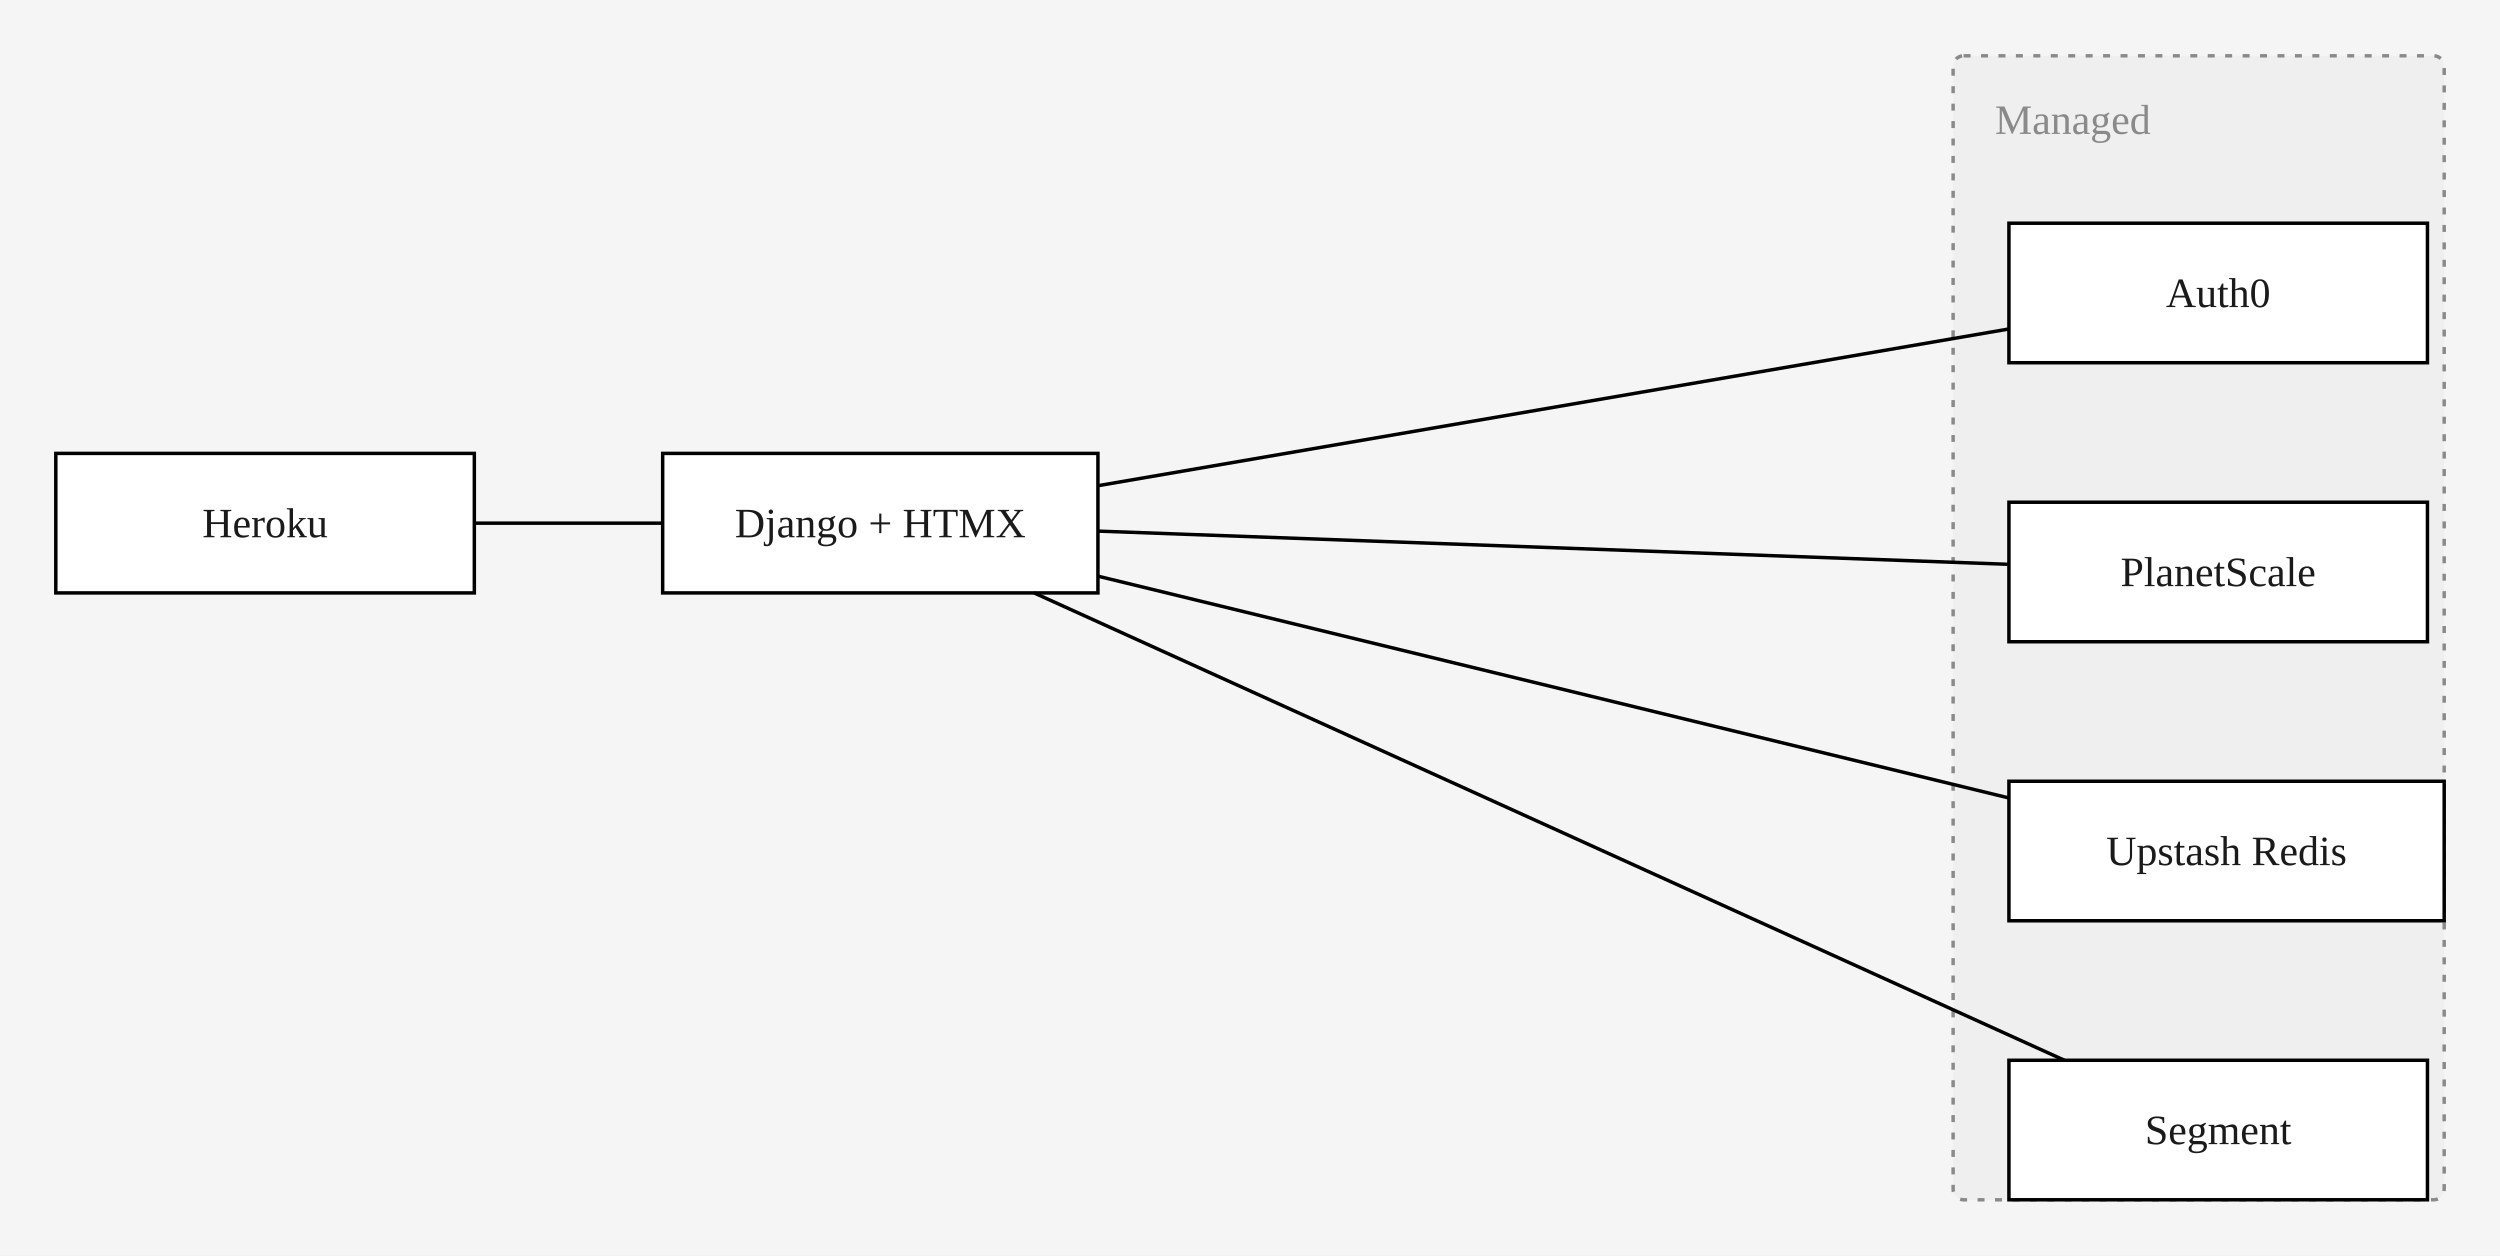
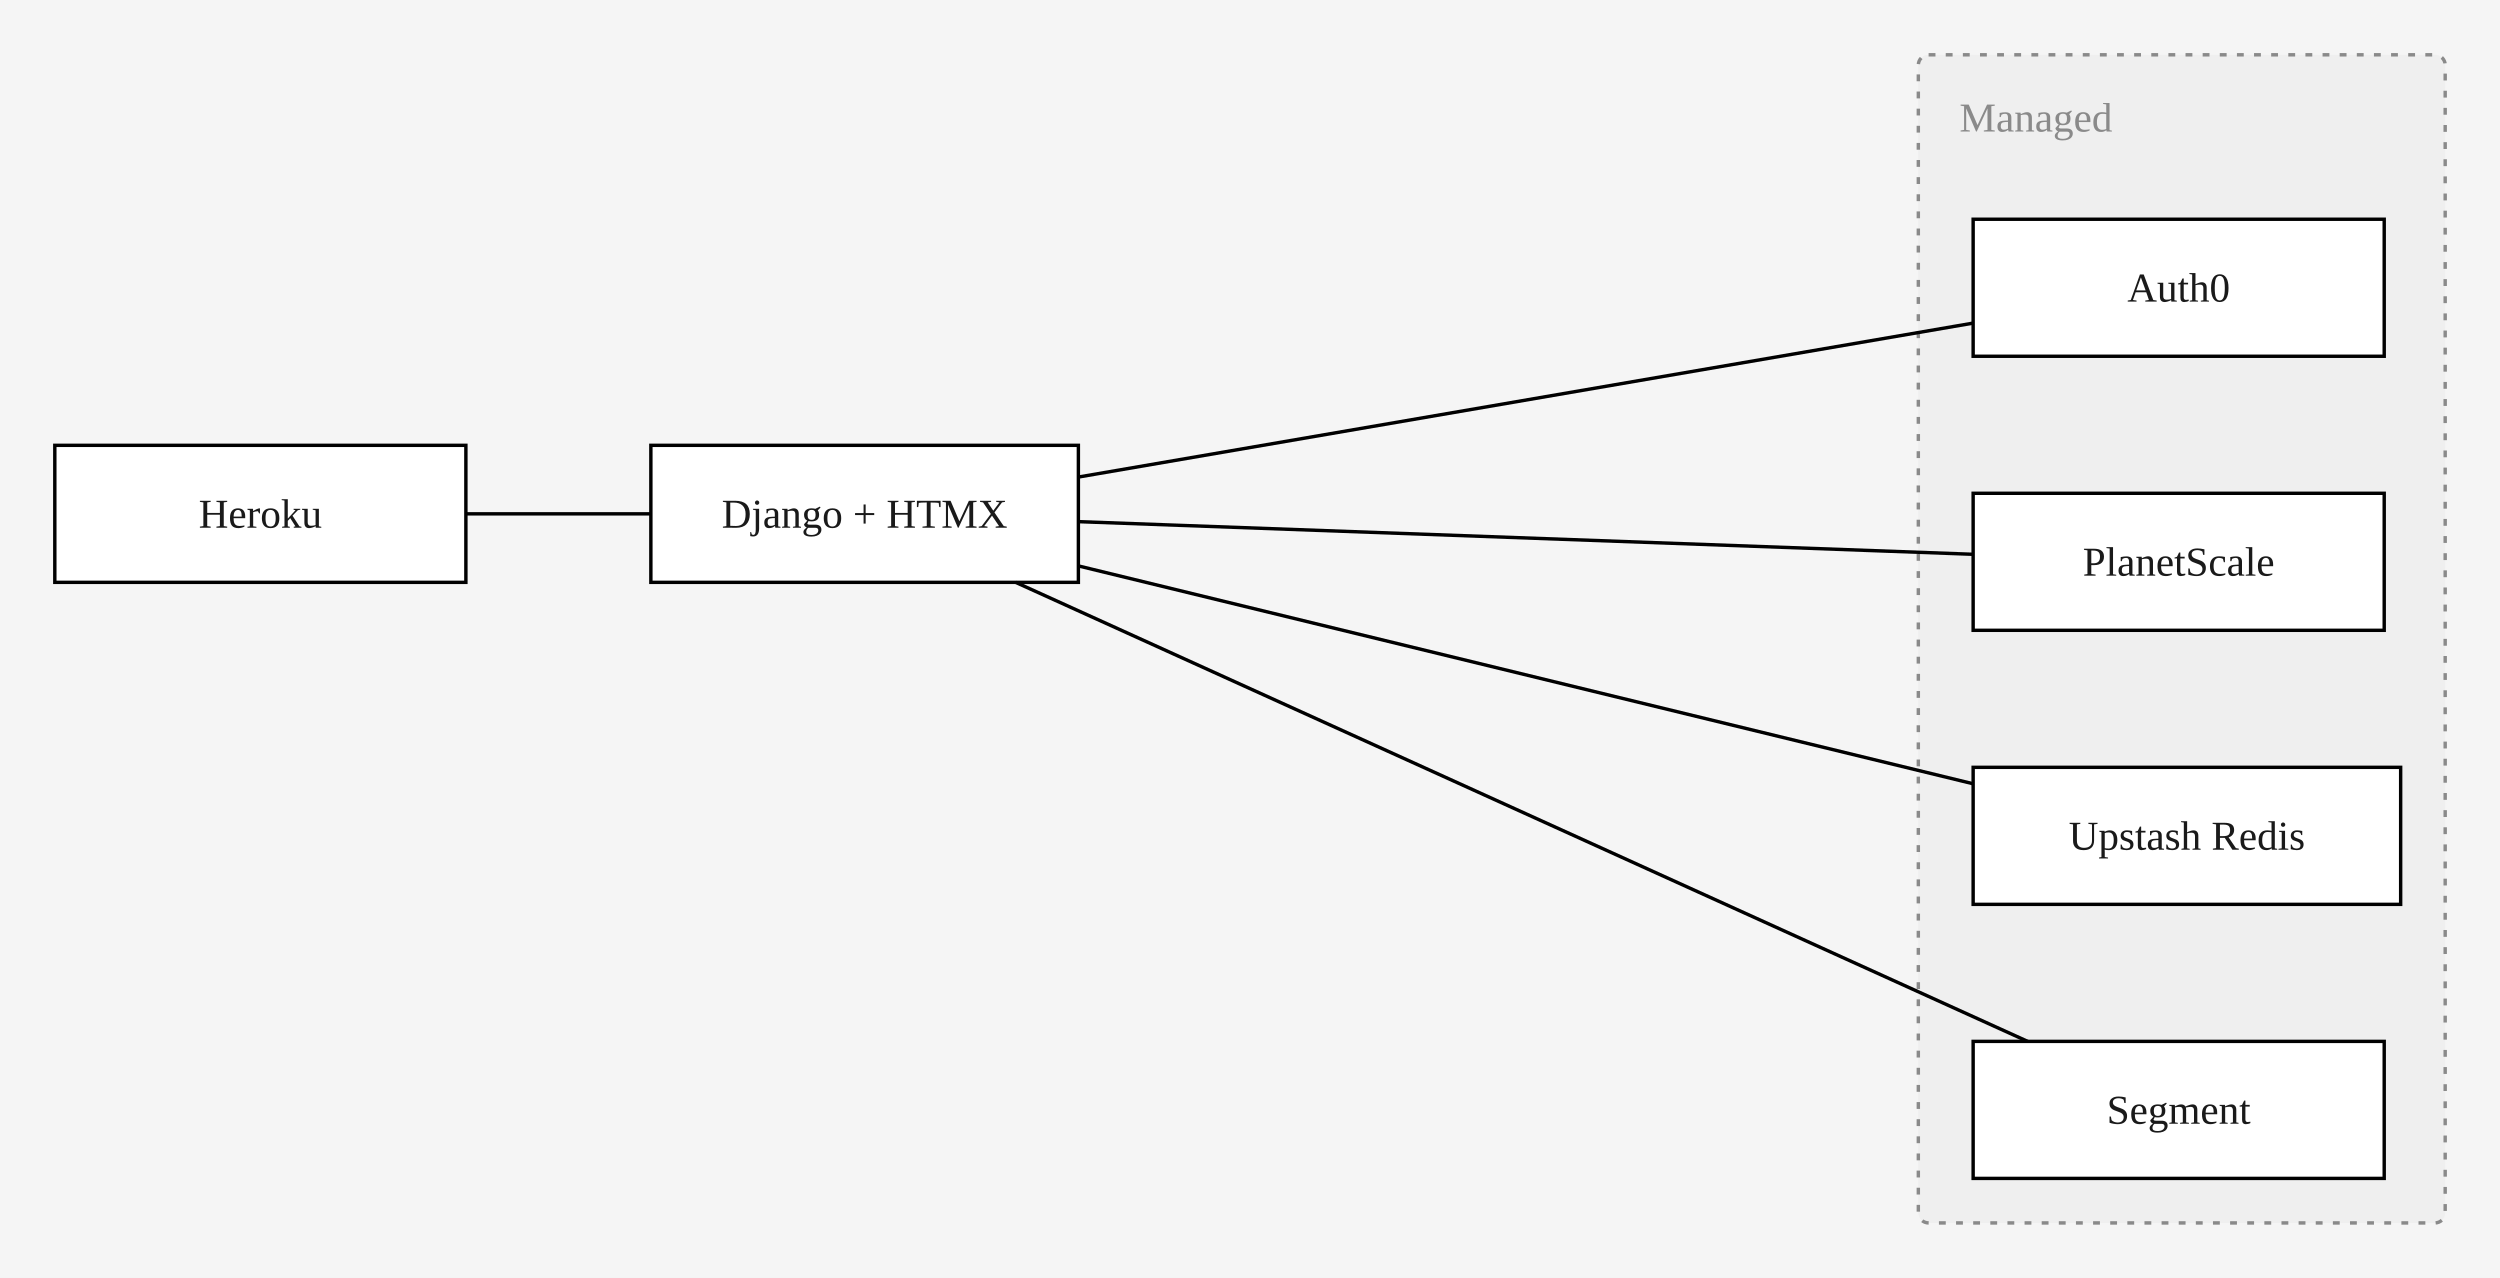
- <svg xmlns="http://www.w3.org/2000/svg" viewBox="0.00 0.00 716.80 360.00" width="716.80" height="360.00">
-   <rect x="0.00" y="0.00" width="716.80" height="360.00" fill="#F5F5F5" />
+ <svg xmlns="http://www.w3.org/2000/svg" viewBox="0.00 0.00 729.80 373.00" width="729.80" height="373.00">
+   <rect x="0.00" y="0.00" width="729.80" height="373.00" fill="#F5F5F5" />
  <g id="group-hosted" data-element-id="hosted" data-kind="group">
-     <rect x="560.00" y="16.00" width="140.80" height="328.00" rx="3.00" fill="#8A8A8A" fill-opacity="0.06" stroke="#8A8A8A" stroke-width="1.00" stroke-dasharray="2,3" />
+     <rect x="560.00" y="16.00" width="153.80" height="341.00" rx="3.00" fill="#8A8A8A" fill-opacity="0.06" stroke="#8A8A8A" stroke-width="1.00" stroke-dasharray="2,3" />
    <text x="572.00" y="38.40" text-anchor="start" fill="#8A8A8A">
      <tspan x="572.00" dy="0">Managed</tspan>
    </text>
  </g>
  <g id="node-app" data-element-id="app" data-kind="node">
    <rect x="190.00" y="130.00" width="124.80" height="40.00" rx="0.00" fill="#FFFFFF" stroke="#000000" />
    <text x="252.40" y="150.00" text-anchor="middle" dominant-baseline="central" fill="#1a1a1a">
      <tspan x="252.40" dy="0">Django + HTMX</tspan>
    </text>
  </g>
  <g id="node-auth0" data-element-id="auth0" data-kind="node">
    <rect x="576.00" y="64.00" width="120.00" height="40.00" rx="0.00" fill="#FFFFFF" stroke="#000000" />
    <text x="636.00" y="84.00" text-anchor="middle" dominant-baseline="central" fill="#1a1a1a">
      <tspan x="636.00" dy="0">Auth0</tspan>
    </text>
  </g>
  <g id="node-heroku" data-element-id="heroku" data-kind="node">
    <rect x="16.00" y="130.00" width="120.00" height="40.00" rx="0.00" fill="#FFFFFF" stroke="#000000" />
    <text x="76.00" y="150.00" text-anchor="middle" dominant-baseline="central" fill="#1a1a1a">
      <tspan x="76.00" dy="0">Heroku</tspan>
    </text>
  </g>
  <g id="node-planetscale" data-element-id="planetscale" data-kind="node">
    <rect x="576.00" y="144.00" width="120.00" height="40.00" rx="0.00" fill="#FFFFFF" stroke="#000000" />
    <text x="636.00" y="164.00" text-anchor="middle" dominant-baseline="central" fill="#1a1a1a">
      <tspan x="636.00" dy="0">PlanetScale</tspan>
    </text>
  </g>
  <g id="node-segment" data-element-id="segment" data-kind="node">
    <rect x="576.00" y="304.00" width="120.00" height="40.00" rx="0.00" fill="#FFFFFF" stroke="#000000" />
    <text x="636.00" y="324.00" text-anchor="middle" dominant-baseline="central" fill="#1a1a1a">
      <tspan x="636.00" dy="0">Segment</tspan>
    </text>
  </g>
  <g id="node-upstash" data-element-id="upstash" data-kind="node">
    <rect x="576.00" y="224.00" width="124.80" height="40.00" rx="0.00" fill="#FFFFFF" stroke="#000000" />
    <text x="638.40" y="244.00" text-anchor="middle" dominant-baseline="central" fill="#1a1a1a">
      <tspan x="638.40" dy="0">Upstash Redis</tspan>
    </text>
  </g>
  <g id="edge-app__auth0" data-element-id="app__auth0" data-kind="edge">
    <path d="M 314.80,139.26 L 576.00,94.32" fill="none" stroke="transparent" stroke-width="12" style="pointer-events: stroke" />
    <path d="M 314.80,139.26 L 576.00,94.32" fill="none" stroke="#000000" stroke-width="1.00" />
  </g>
  <g id="edge-app__planetscale" data-element-id="app__planetscale" data-kind="edge">
    <path d="M 314.80,152.28 L 576.00,161.81" fill="none" stroke="transparent" stroke-width="12" style="pointer-events: stroke" />
    <path d="M 314.80,152.28 L 576.00,161.81" fill="none" stroke="#000000" stroke-width="1.00" />
  </g>
  <g id="edge-app__segment" data-element-id="app__segment" data-kind="edge">
    <path d="M 296.49,170.00 L 591.91,304.00" fill="none" stroke="transparent" stroke-width="12" style="pointer-events: stroke" />
    <path d="M 296.49,170.00 L 591.91,304.00" fill="none" stroke="#000000" stroke-width="1.00" />
  </g>
  <g id="edge-app__upstash" data-element-id="app__upstash" data-kind="edge">
    <path d="M 314.80,165.20 L 576.00,228.80" fill="none" stroke="transparent" stroke-width="12" style="pointer-events: stroke" />
    <path d="M 314.80,165.20 L 576.00,228.80" fill="none" stroke="#000000" stroke-width="1.00" />
  </g>
  <g id="edge-heroku__app" data-element-id="heroku__app" data-kind="edge">
    <path d="M 136.00,150.00 L 190.00,150.00" fill="none" stroke="transparent" stroke-width="12" style="pointer-events: stroke" />
    <path d="M 136.00,150.00 L 190.00,150.00" fill="none" stroke="#000000" stroke-width="1.00" />
  </g>
</svg>
